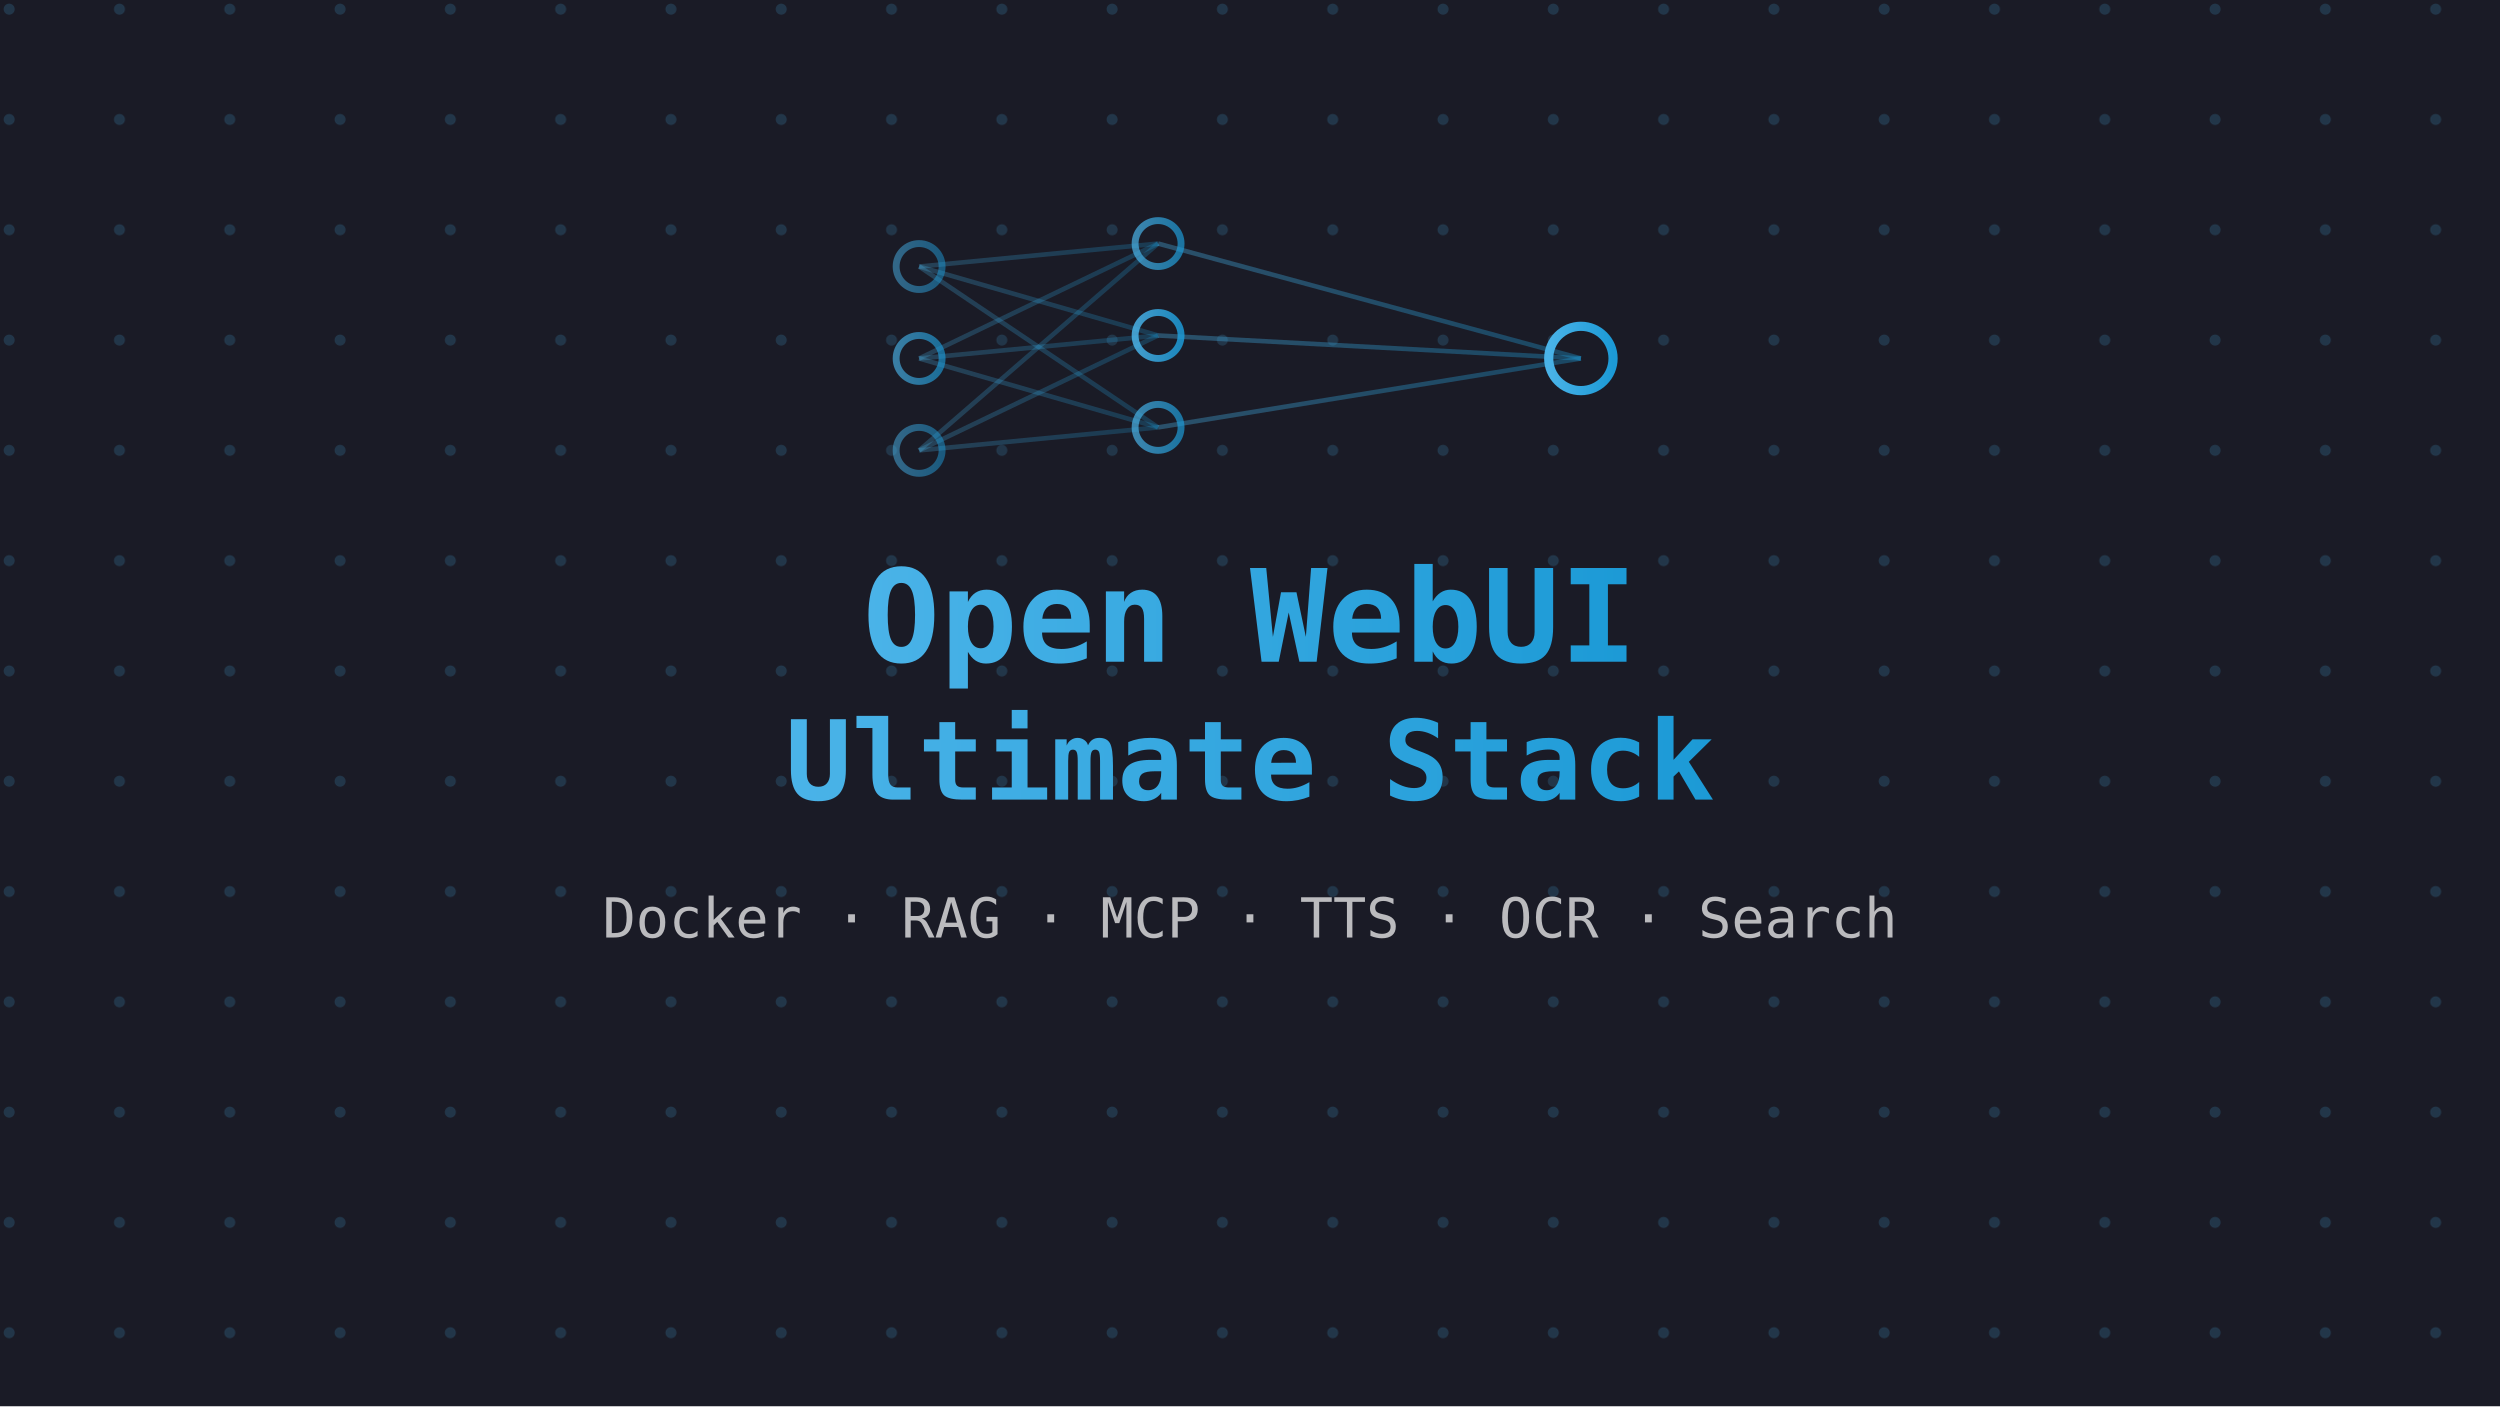
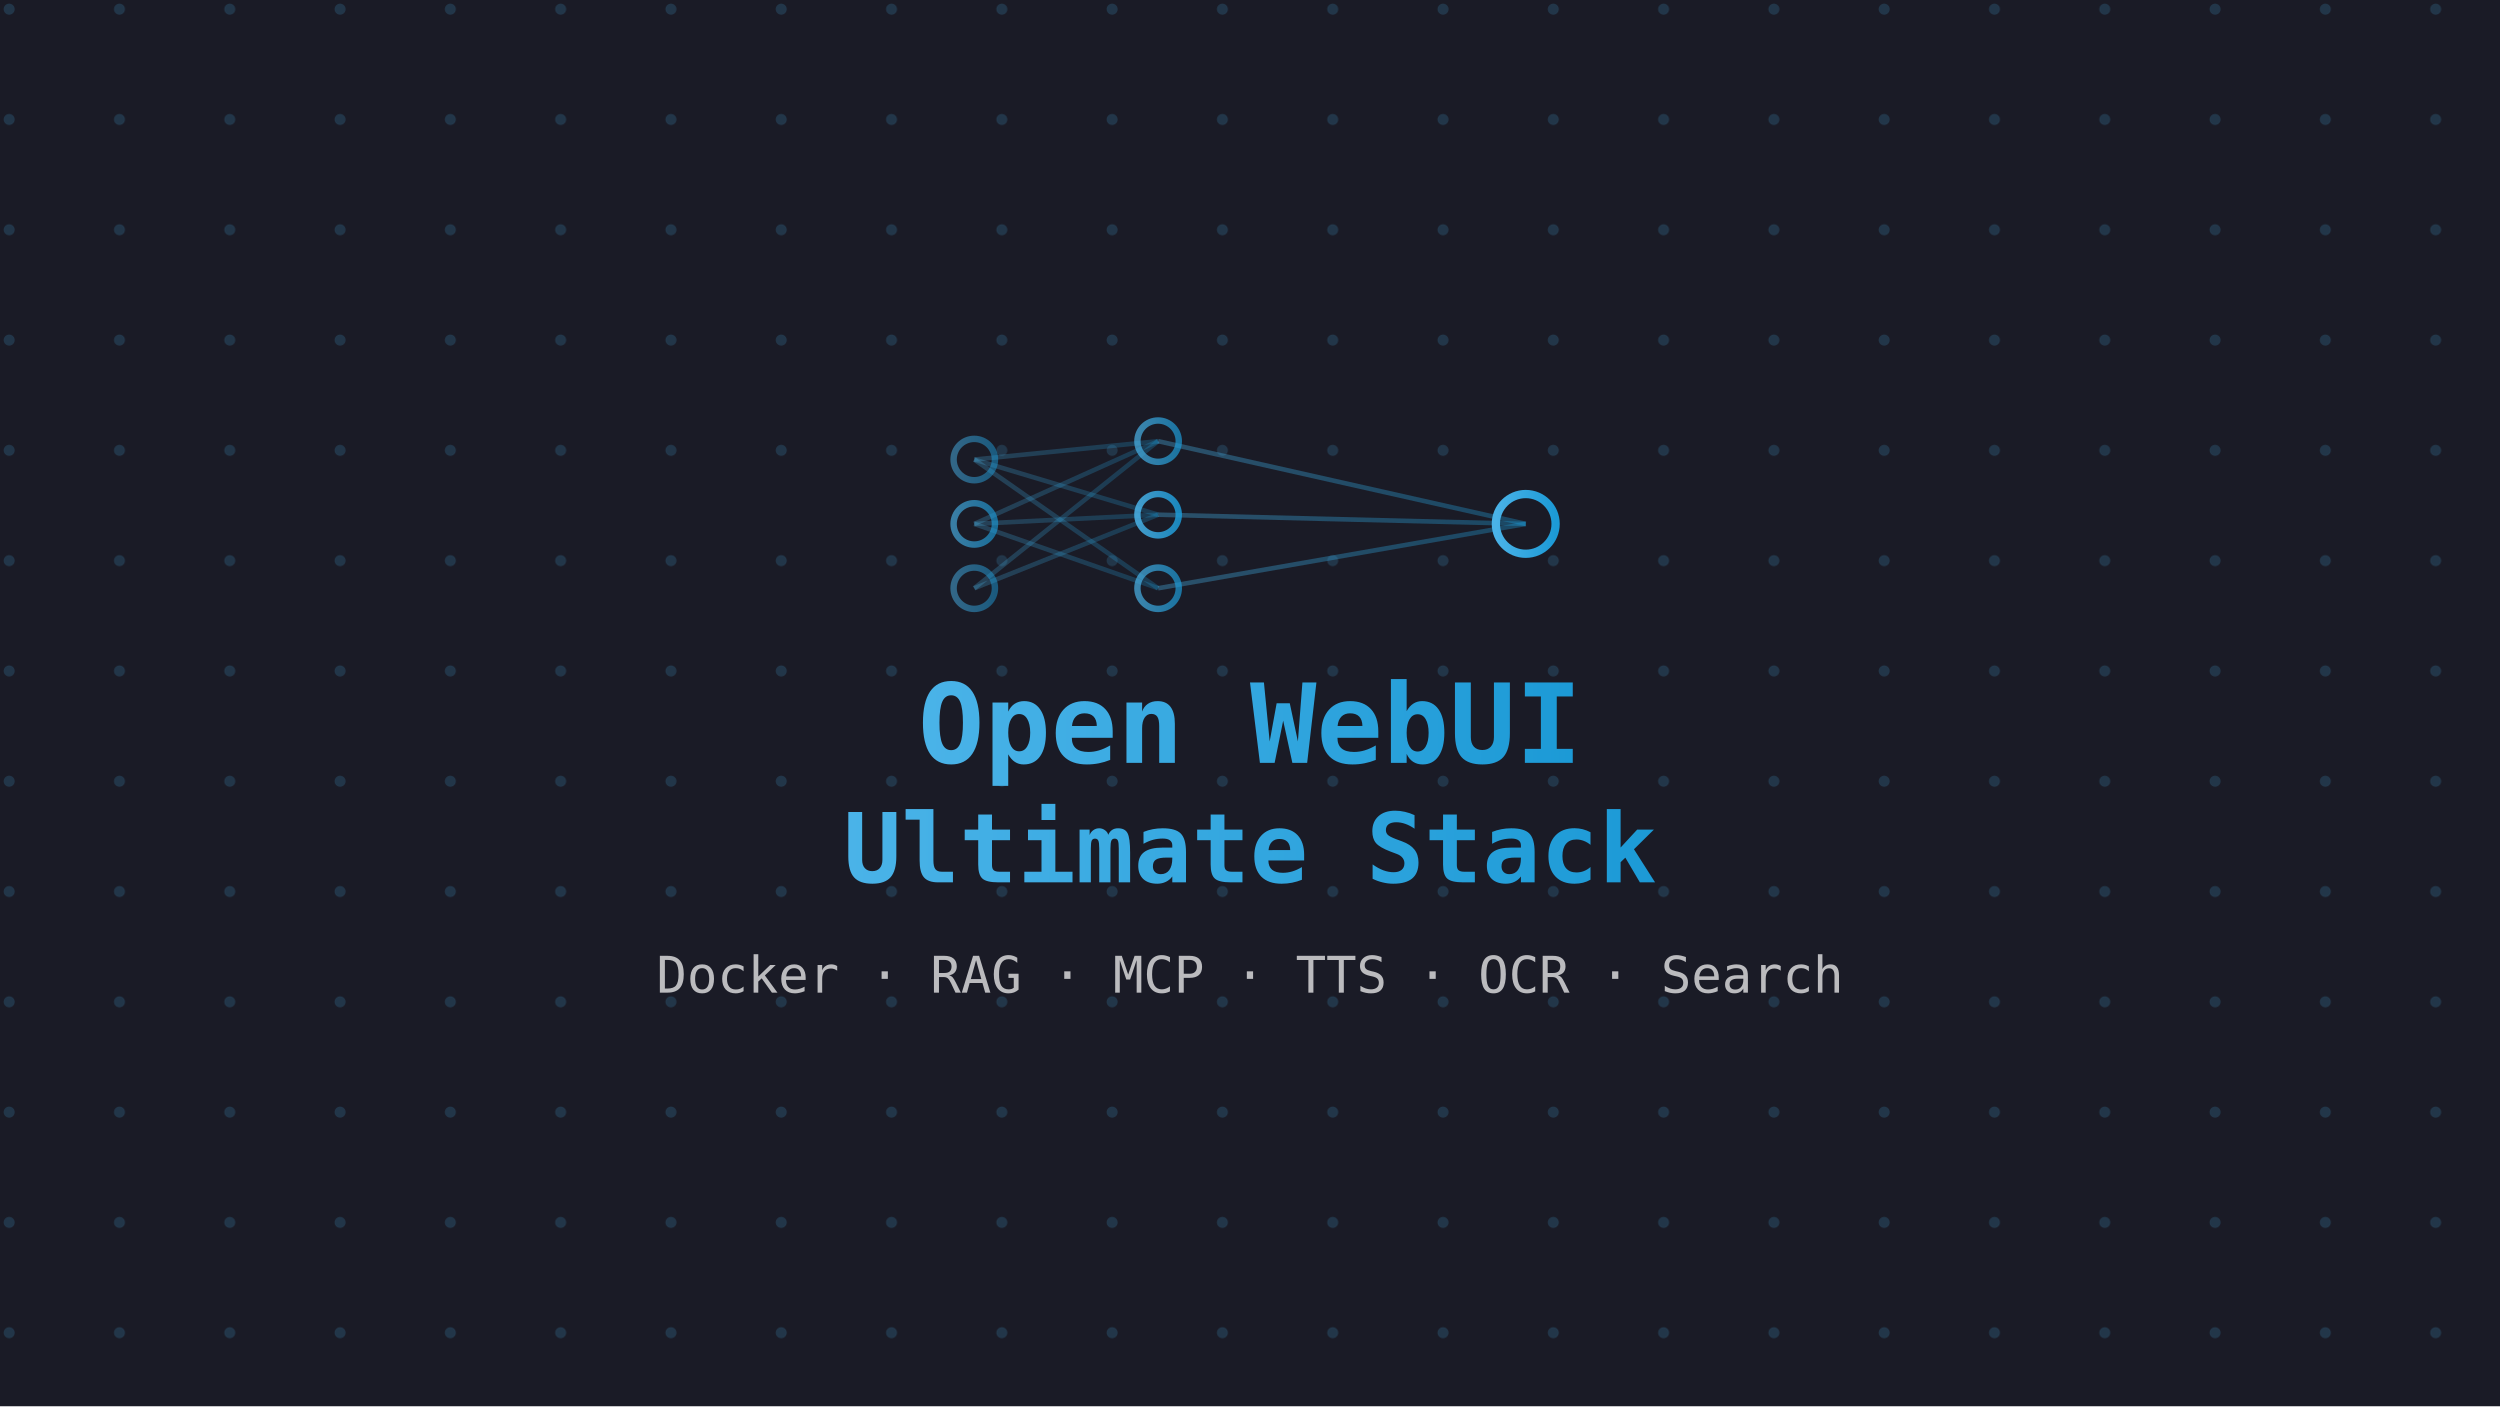
<svg xmlns="http://www.w3.org/2000/svg" width="544" height="306">
  <defs>
    <linearGradient id="grad3" x1="0%" y1="0%" x2="100%" y2="0%">
      <stop offset="0%" style="stop-color:#4ab3e8;stop-opacity:1" />
      <stop offset="100%" style="stop-color:#1c9ad6;stop-opacity:1" />
    </linearGradient>
    <pattern id="dots3" x="0" y="0" width="24" height="24" patternUnits="userSpaceOnUse">
      <circle cx="2" cy="2" r="1.2" fill="#4ab3e8" opacity="0.18" />
    </pattern>
  </defs>
  <rect width="544" height="306" fill="#1a1b26" />
  <rect width="544" height="306" fill="url(#dots3)" />
-   <line x1="200" y1="58" x2="252" y2="53" stroke="url(#grad3)" stroke-width="1" opacity="0.25" />
-   <line x1="200" y1="58" x2="252" y2="73" stroke="url(#grad3)" stroke-width="1" opacity="0.25" />
-   <line x1="200" y1="58" x2="252" y2="93" stroke="url(#grad3)" stroke-width="1" opacity="0.25" />
-   <line x1="200" y1="78" x2="252" y2="53" stroke="url(#grad3)" stroke-width="1" opacity="0.25" />
-   <line x1="200" y1="78" x2="252" y2="73" stroke="url(#grad3)" stroke-width="1" opacity="0.25" />
-   <line x1="200" y1="78" x2="252" y2="93" stroke="url(#grad3)" stroke-width="1" opacity="0.25" />
-   <line x1="200" y1="98" x2="252" y2="53" stroke="url(#grad3)" stroke-width="1" opacity="0.25" />
-   <line x1="200" y1="98" x2="252" y2="73" stroke="url(#grad3)" stroke-width="1" opacity="0.25" />
-   <line x1="200" y1="98" x2="252" y2="93" stroke="url(#grad3)" stroke-width="1" opacity="0.25" />
-   <line x1="252" y1="53" x2="344" y2="78" stroke="url(#grad3)" stroke-width="1" opacity="0.35" />
-   <line x1="252" y1="73" x2="344" y2="78" stroke="url(#grad3)" stroke-width="1" opacity="0.35" />
-   <line x1="252" y1="93" x2="344" y2="78" stroke="url(#grad3)" stroke-width="1" opacity="0.35" />
-   <circle cx="200" cy="58" r="5" fill="none" stroke="url(#grad3)" stroke-width="1.5" opacity="0.5" />
-   <circle cx="200" cy="78" r="5" fill="none" stroke="url(#grad3)" stroke-width="1.5" opacity="0.65" />
-   <circle cx="200" cy="98" r="5" fill="none" stroke="url(#grad3)" stroke-width="1.5" opacity="0.5" />
-   <circle cx="252" cy="53" r="5" fill="none" stroke="url(#grad3)" stroke-width="1.5" opacity="0.7" />
-   <circle cx="252" cy="73" r="5" fill="none" stroke="url(#grad3)" stroke-width="1.5" opacity="0.85" />
-   <circle cx="252" cy="93" r="5" fill="none" stroke="url(#grad3)" stroke-width="1.5" opacity="0.7" />
-   <circle cx="344" cy="78" r="7" fill="none" stroke="url(#grad3)" stroke-width="2" opacity="1" />
-   <text x="272" y="144" font-family="'IBM Plex Mono', 'JetBrains Mono', 'SF Mono', Menlo, Consolas, monospace" font-size="28" font-weight="700" fill="url(#grad3)" text-anchor="middle">Open WebUI</text>
-   <text x="272" y="174" font-family="'IBM Plex Mono', 'JetBrains Mono', 'SF Mono', Menlo, Consolas, monospace" font-size="24" font-weight="700" fill="url(#grad3)" text-anchor="middle">Ultimate Stack</text>
-   <text x="272" y="204" font-family="'IBM Plex Mono', 'JetBrains Mono', 'SF Mono', Menlo, Consolas, monospace" font-size="12" fill="rgba(255,255,255,0.7)" text-anchor="middle">Docker · RAG · MCP · TTS · OCR · Search</text>
+   <line x1="212" y1="100" x2="252" y2="96" stroke="url(#grad3)" stroke-width="1" opacity="0.25" />
+   <line x1="212" y1="100" x2="252" y2="112" stroke="url(#grad3)" stroke-width="1" opacity="0.25" />
+   <line x1="212" y1="100" x2="252" y2="128" stroke="url(#grad3)" stroke-width="1" opacity="0.25" />
+   <line x1="212" y1="114" x2="252" y2="96" stroke="url(#grad3)" stroke-width="1" opacity="0.25" />
+   <line x1="212" y1="114" x2="252" y2="112" stroke="url(#grad3)" stroke-width="1" opacity="0.25" />
+   <line x1="212" y1="114" x2="252" y2="128" stroke="url(#grad3)" stroke-width="1" opacity="0.25" />
+   <line x1="212" y1="128" x2="252" y2="96" stroke="url(#grad3)" stroke-width="1" opacity="0.25" />
+   <line x1="212" y1="128" x2="252" y2="112" stroke="url(#grad3)" stroke-width="1" opacity="0.25" />
+   <line x1="212" y1="128" x2="252" y2="128" stroke="url(#grad3)" stroke-width="1" opacity="0.25" />
+   <line x1="252" y1="96" x2="332" y2="114" stroke="url(#grad3)" stroke-width="1" opacity="0.35" />
+   <line x1="252" y1="112" x2="332" y2="114" stroke="url(#grad3)" stroke-width="1" opacity="0.35" />
+   <line x1="252" y1="128" x2="332" y2="114" stroke="url(#grad3)" stroke-width="1" opacity="0.35" />
+   <circle cx="212" cy="100" r="4.5" fill="none" stroke="url(#grad3)" stroke-width="1.4" opacity="0.5" />
+   <circle cx="212" cy="114" r="4.5" fill="none" stroke="url(#grad3)" stroke-width="1.4" opacity="0.65" />
+   <circle cx="212" cy="128" r="4.5" fill="none" stroke="url(#grad3)" stroke-width="1.4" opacity="0.5" />
+   <circle cx="252" cy="96" r="4.5" fill="none" stroke="url(#grad3)" stroke-width="1.4" opacity="0.7" />
+   <circle cx="252" cy="112" r="4.5" fill="none" stroke="url(#grad3)" stroke-width="1.4" opacity="0.85" />
+   <circle cx="252" cy="128" r="4.5" fill="none" stroke="url(#grad3)" stroke-width="1.4" opacity="0.7" />
+   <circle cx="332" cy="114" r="6.5" fill="none" stroke="url(#grad3)" stroke-width="1.8" opacity="1" />
+   <text x="272" y="166" font-family="'IBM Plex Mono', 'JetBrains Mono', 'SF Mono', Menlo, Consolas, monospace" font-size="24" font-weight="700" fill="url(#grad3)" text-anchor="middle">Open WebUI</text>
+   <text x="272" y="192" font-family="'IBM Plex Mono', 'JetBrains Mono', 'SF Mono', Menlo, Consolas, monospace" font-size="21" font-weight="700" fill="url(#grad3)" text-anchor="middle">Ultimate Stack</text>
+   <text x="272" y="216" font-family="'IBM Plex Mono', 'JetBrains Mono', 'SF Mono', Menlo, Consolas, monospace" font-size="11" fill="rgba(255,255,255,0.7)" text-anchor="middle">Docker · RAG · MCP · TTS · OCR · Search</text>
</svg>
